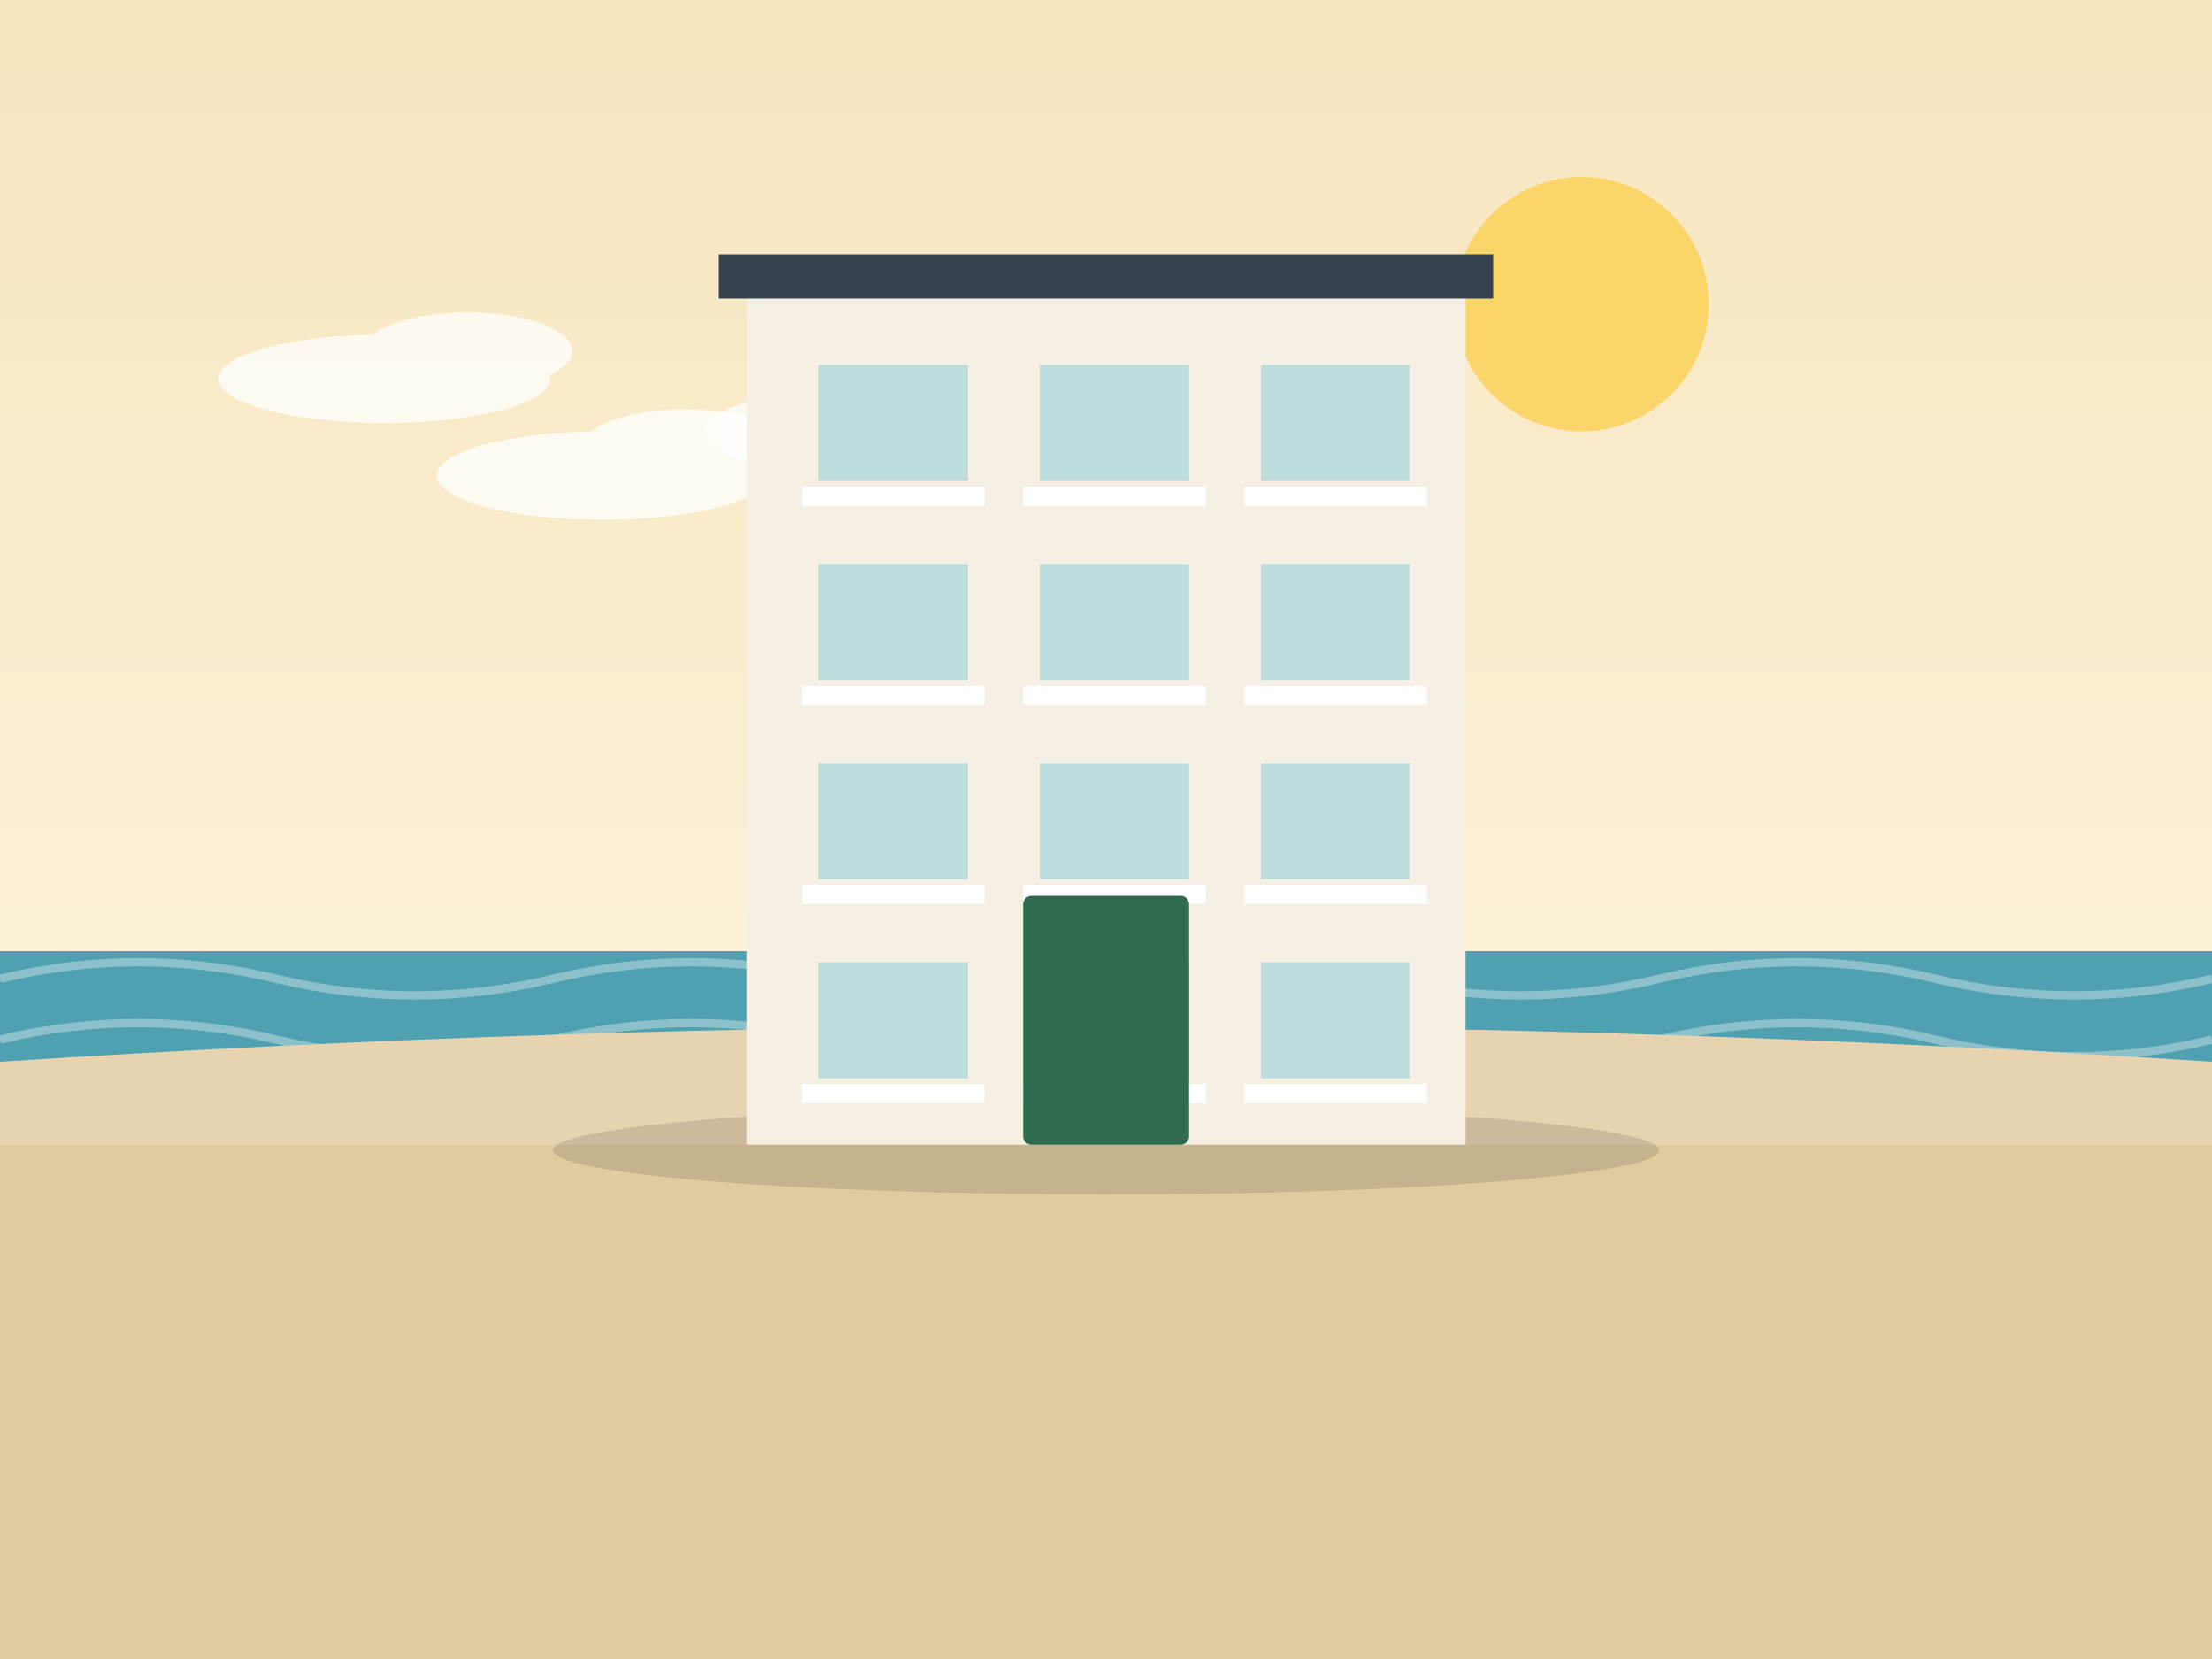
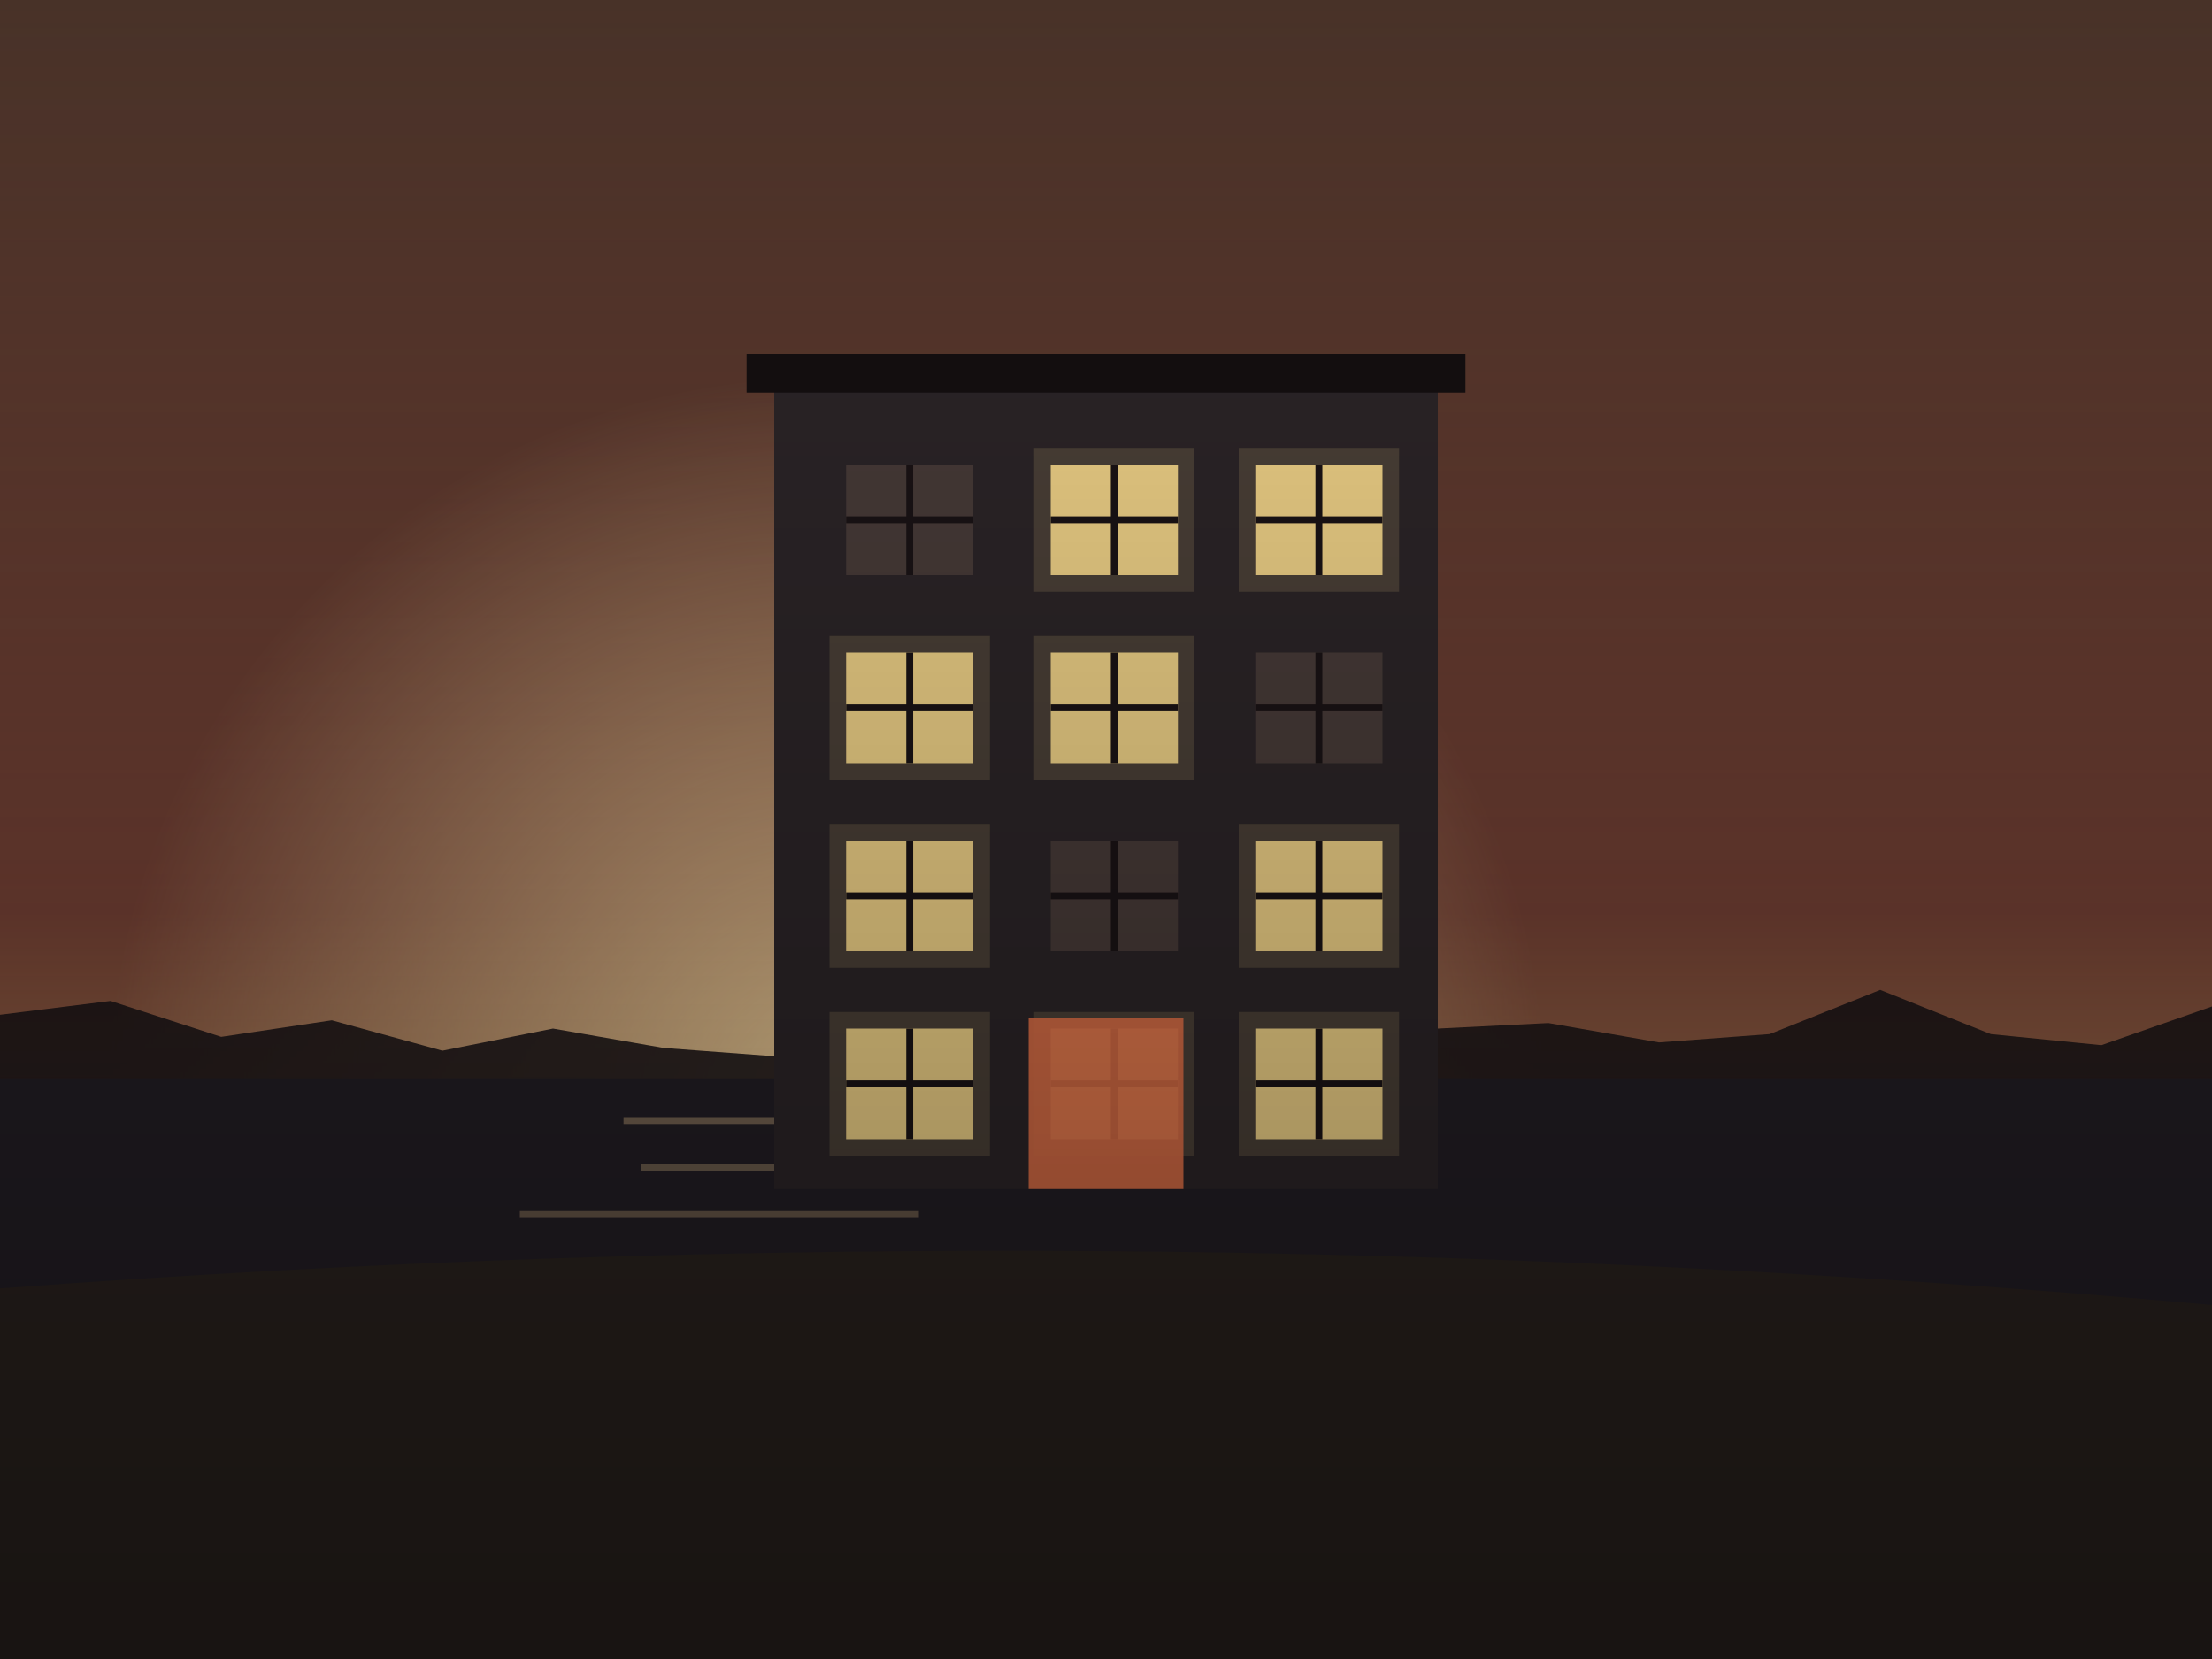
<svg xmlns="http://www.w3.org/2000/svg" viewBox="0 0 800 600" role="img" aria-label="Vacation home between the boardwalk and the bay in Ocean City, NJ">
  <defs>
    <linearGradient id="s" x1="0" y1="0" x2="0" y2="1">
-       <stop offset="0" stop-color="hsl(40,78%,86%)" />
-       <stop offset="1" stop-color="hsl(50,95%,95%)" />
+       <stop offset="0" stop-color="hsl(18,28%,22%)" />
+       <stop offset=".55" stop-color="hsl(12,38%,34%)" />
+       <stop offset="1" stop-color="hsl(38,88%,72%)" />
+     </linearGradient>
+     <radialGradient id="g" cx="299" cy="396" r="260" gradientUnits="userSpaceOnUse">
+       <stop offset="0" stop-color="#ffe3a8" stop-opacity=".85" />
+       <stop offset="1" stop-color="#ffe3a8" stop-opacity="0" />
+     </radialGradient>
+     <linearGradient id="v" x1="0" y1="0" x2="0" y2="1">
+       <stop offset="0" stop-color="#000" stop-opacity="0" />
+       <stop offset="1" stop-color="#000" stop-opacity=".45" />
    </linearGradient>
  </defs>
  <rect width="800" height="600" fill="url(#s)" />
-   <circle cx="572" cy="110" r="46" fill="#fbd45f" opacity=".9" />
-   <g fill="#fff" opacity=".75">
-     <ellipse cx="218" cy="172" rx="60" ry="16" />
-     <ellipse cx="248" cy="162" rx="38" ry="14" />
-   </g>
-   <g fill="#fff" opacity=".75">
-     <ellipse cx="315" cy="156" rx="60" ry="16" />
-     <ellipse cx="345" cy="146" rx="38" ry="14" />
-   </g>
-   <g fill="#fff" opacity=".75">
-     <ellipse cx="139" cy="137" rx="60" ry="16" />
-     <ellipse cx="169" cy="127" rx="38" ry="14" />
-   </g>
-   <rect y="344" width="800" height="256" fill="hsl(190,38%,50%)" />
-   <path d="M0 354 q50 -12 100 0 t100 0 t100 0 t100 0 t100 0 t100 0 t100 0 t100 0" fill="none" stroke="#fff" stroke-opacity=".35" stroke-width="3" />
-   <path d="M0 376 q50 -12 100 0 t100 0 t100 0 t100 0 t100 0 t100 0 t100 0 t100 0" fill="none" stroke="#fff" stroke-opacity=".35" stroke-width="3" />
-   <path d="M0 398 q50 -12 100 0 t100 0 t100 0 t100 0 t100 0 t100 0 t100 0 t100 0" fill="none" stroke="#fff" stroke-opacity=".35" stroke-width="3" />
-   <path d="M0 420 q50 -12 100 0 t100 0 t100 0 t100 0 t100 0 t100 0 t100 0 t100 0" fill="none" stroke="#fff" stroke-opacity=".35" stroke-width="3" />
-   <path d="M0 442 q50 -12 100 0 t100 0 t100 0 t100 0 t100 0 t100 0 t100 0 t100 0" fill="none" stroke="#fff" stroke-opacity=".35" stroke-width="3" />
-   <path d="M0 464 q50 -12 100 0 t100 0 t100 0 t100 0 t100 0 t100 0 t100 0 t100 0" fill="none" stroke="#fff" stroke-opacity=".35" stroke-width="3" />
-   <path d="M0 384 Q400.0 358 800 384 V600 H0Z" fill="hsl(38,55%,80%)" />
-   <rect y="414" width="800" height="600" fill="hsl(40,50%,72%)" opacity=".6" />
-   <ellipse cx="400" cy="416" rx="200" ry="16" fill="#000" opacity=".12" />
-   <rect x="270" y="104" width="260" height="310" fill="#f6f0e4" />
-   <rect x="260" y="92" width="280" height="16" fill="#37424f" />
-   <rect x="296" y="132" width="54" height="42" fill="#bddcdc" />
-   <rect x="290" y="176" width="66" height="7" fill="#fff" />
-   <rect x="376" y="132" width="54" height="42" fill="#bddcdc" />
-   <rect x="370" y="176" width="66" height="7" fill="#fff" />
-   <rect x="456" y="132" width="54" height="42" fill="#bddcdc" />
-   <rect x="450" y="176" width="66" height="7" fill="#fff" />
-   <rect x="296" y="204" width="54" height="42" fill="#bddcdc" />
-   <rect x="290" y="248" width="66" height="7" fill="#fff" />
-   <rect x="376" y="204" width="54" height="42" fill="#bddcdc" />
-   <rect x="370" y="248" width="66" height="7" fill="#fff" />
-   <rect x="456" y="204" width="54" height="42" fill="#bddcdc" />
-   <rect x="450" y="248" width="66" height="7" fill="#fff" />
-   <rect x="296" y="276" width="54" height="42" fill="#bddcdc" />
-   <rect x="290" y="320" width="66" height="7" fill="#fff" />
-   <rect x="376" y="276" width="54" height="42" fill="#bddcdc" />
-   <rect x="370" y="320" width="66" height="7" fill="#fff" />
-   <rect x="456" y="276" width="54" height="42" fill="#bddcdc" />
-   <rect x="450" y="320" width="66" height="7" fill="#fff" />
-   <rect x="296" y="348" width="54" height="42" fill="#bddcdc" />
-   <rect x="290" y="392" width="66" height="7" fill="#fff" />
-   <rect x="376" y="348" width="54" height="42" fill="#bddcdc" />
-   <rect x="370" y="392" width="66" height="7" fill="#fff" />
-   <rect x="456" y="348" width="54" height="42" fill="#bddcdc" />
-   <rect x="450" y="392" width="66" height="7" fill="#fff" />
-   <rect x="370" y="324" width="60" height="90" rx="3" fill="#2e6b4f" />
+   <rect width="800" height="600" fill="url(#g)" />
+   <path d="M0 396 L0 367 L40 362 L80 375 L120 369 L160 380 L200 372 L240 379 L280 382 L320 366 L360 370 L400 375 L440 359 L480 365 L520 372 L560 370 L600 377 L640 374 L680 358 L720 374 L760 378 L800 364 L800 396Z" fill="#1d1618" opacity=".9" />
+   <rect y="390" width="800" height="210" fill="#241f26" />
+   <rect x="225.5" y="404" width="127.0" height="2.5" fill="#ffd89a" opacity="0.38" />
+   <rect x="232.0" y="421" width="97.76" height="2.5" fill="#ffd89a" opacity="0.35" />
+   <rect x="188.0" y="438" width="144.32" height="2.5" fill="#ffd89a" opacity="0.32" />
+   <rect x="293.0" y="455" width="73.8" height="2.5" fill="#ffd89a" opacity="0.29" />
+   <rect x="264.5" y="472" width="104.12" height="2.5" fill="#ffd89a" opacity="0.26" />
+   <rect x="283.0" y="489" width="51.8" height="2.5" fill="#ffd89a" opacity="0.23" />
+   <rect x="252.5" y="506" width="45.44" height="2.5" fill="#ffd89a" opacity="0.2" />
+   <rect x="175.0" y="523" width="113.68" height="2.5" fill="#ffd89a" opacity="0.17" />
+   <rect x="200.5" y="540" width="110.76" height="2.5" fill="#ffd89a" opacity="0.14" />
+   <path d="M0 466 Q400.0 436 800 472 V600 H0Z" fill="#2c2420" />
+   <rect x="280" y="140" width="240" height="290" fill="#2d2629" />
+   <rect x="270" y="128" width="260" height="14" fill="#151011" />
+   <rect x="306" y="168" width="46" height="40" fill="#4a3d3a" />
+   <path d="M329.0 168V208M306 188.0H352" stroke="#1b1416" stroke-width="2.5" />
+   <rect x="374" y="162" width="58" height="52" fill="#f8d98c" opacity=".16" />
+   <rect x="380" y="168" width="46" height="40" fill="#f8d98c" />
+   <path d="M403.0 168V208M380 188.0H426" stroke="#1b1416" stroke-width="2.5" />
+   <rect x="448" y="162" width="58" height="52" fill="#f8d98c" opacity=".16" />
+   <rect x="454" y="168" width="46" height="40" fill="#f8d98c" />
+   <path d="M477.0 168V208M454 188.0H500" stroke="#1b1416" stroke-width="2.5" />
+   <rect x="300" y="230" width="58" height="52" fill="#f8d98c" opacity=".16" />
+   <rect x="306" y="236" width="46" height="40" fill="#f8d98c" />
+   <path d="M329.0 236V276M306 256.0H352" stroke="#1b1416" stroke-width="2.5" />
+   <rect x="374" y="230" width="58" height="52" fill="#f8d98c" opacity=".16" />
+   <rect x="380" y="236" width="46" height="40" fill="#f8d98c" />
+   <path d="M403.0 236V276M380 256.0H426" stroke="#1b1416" stroke-width="2.5" />
+   <rect x="454" y="236" width="46" height="40" fill="#4a3d3a" />
+   <path d="M477.0 236V276M454 256.0H500" stroke="#1b1416" stroke-width="2.5" />
+   <rect x="300" y="298" width="58" height="52" fill="#f8d98c" opacity=".16" />
+   <rect x="306" y="304" width="46" height="40" fill="#f8d98c" />
+   <path d="M329.0 304V344M306 324.0H352" stroke="#1b1416" stroke-width="2.5" />
+   <rect x="380" y="304" width="46" height="40" fill="#4a3d3a" />
+   <path d="M403.0 304V344M380 324.0H426" stroke="#1b1416" stroke-width="2.5" />
+   <rect x="448" y="298" width="58" height="52" fill="#f8d98c" opacity=".16" />
+   <rect x="454" y="304" width="46" height="40" fill="#f8d98c" />
+   <path d="M477.0 304V344M454 324.0H500" stroke="#1b1416" stroke-width="2.5" />
+   <rect x="300" y="366" width="58" height="52" fill="#f8d98c" opacity=".16" />
+   <rect x="306" y="372" width="46" height="40" fill="#f8d98c" />
+   <path d="M329.0 372V412M306 392.0H352" stroke="#1b1416" stroke-width="2.5" />
+   <rect x="374" y="366" width="58" height="52" fill="#f8d98c" opacity=".16" />
+   <rect x="380" y="372" width="46" height="40" fill="#f8d98c" />
+   <path d="M403.0 372V412M380 392.0H426" stroke="#1b1416" stroke-width="2.5" />
+   <rect x="448" y="366" width="58" height="52" fill="#f8d98c" opacity=".16" />
+   <rect x="454" y="372" width="46" height="40" fill="#f8d98c" />
+   <path d="M477.0 372V412M454 392.0H500" stroke="#1b1416" stroke-width="2.5" />
+   <rect x="372" y="368" width="56" height="62" fill="#e8744a" opacity=".92" />
+   <rect width="800" height="600" fill="url(#v)" />
</svg>
